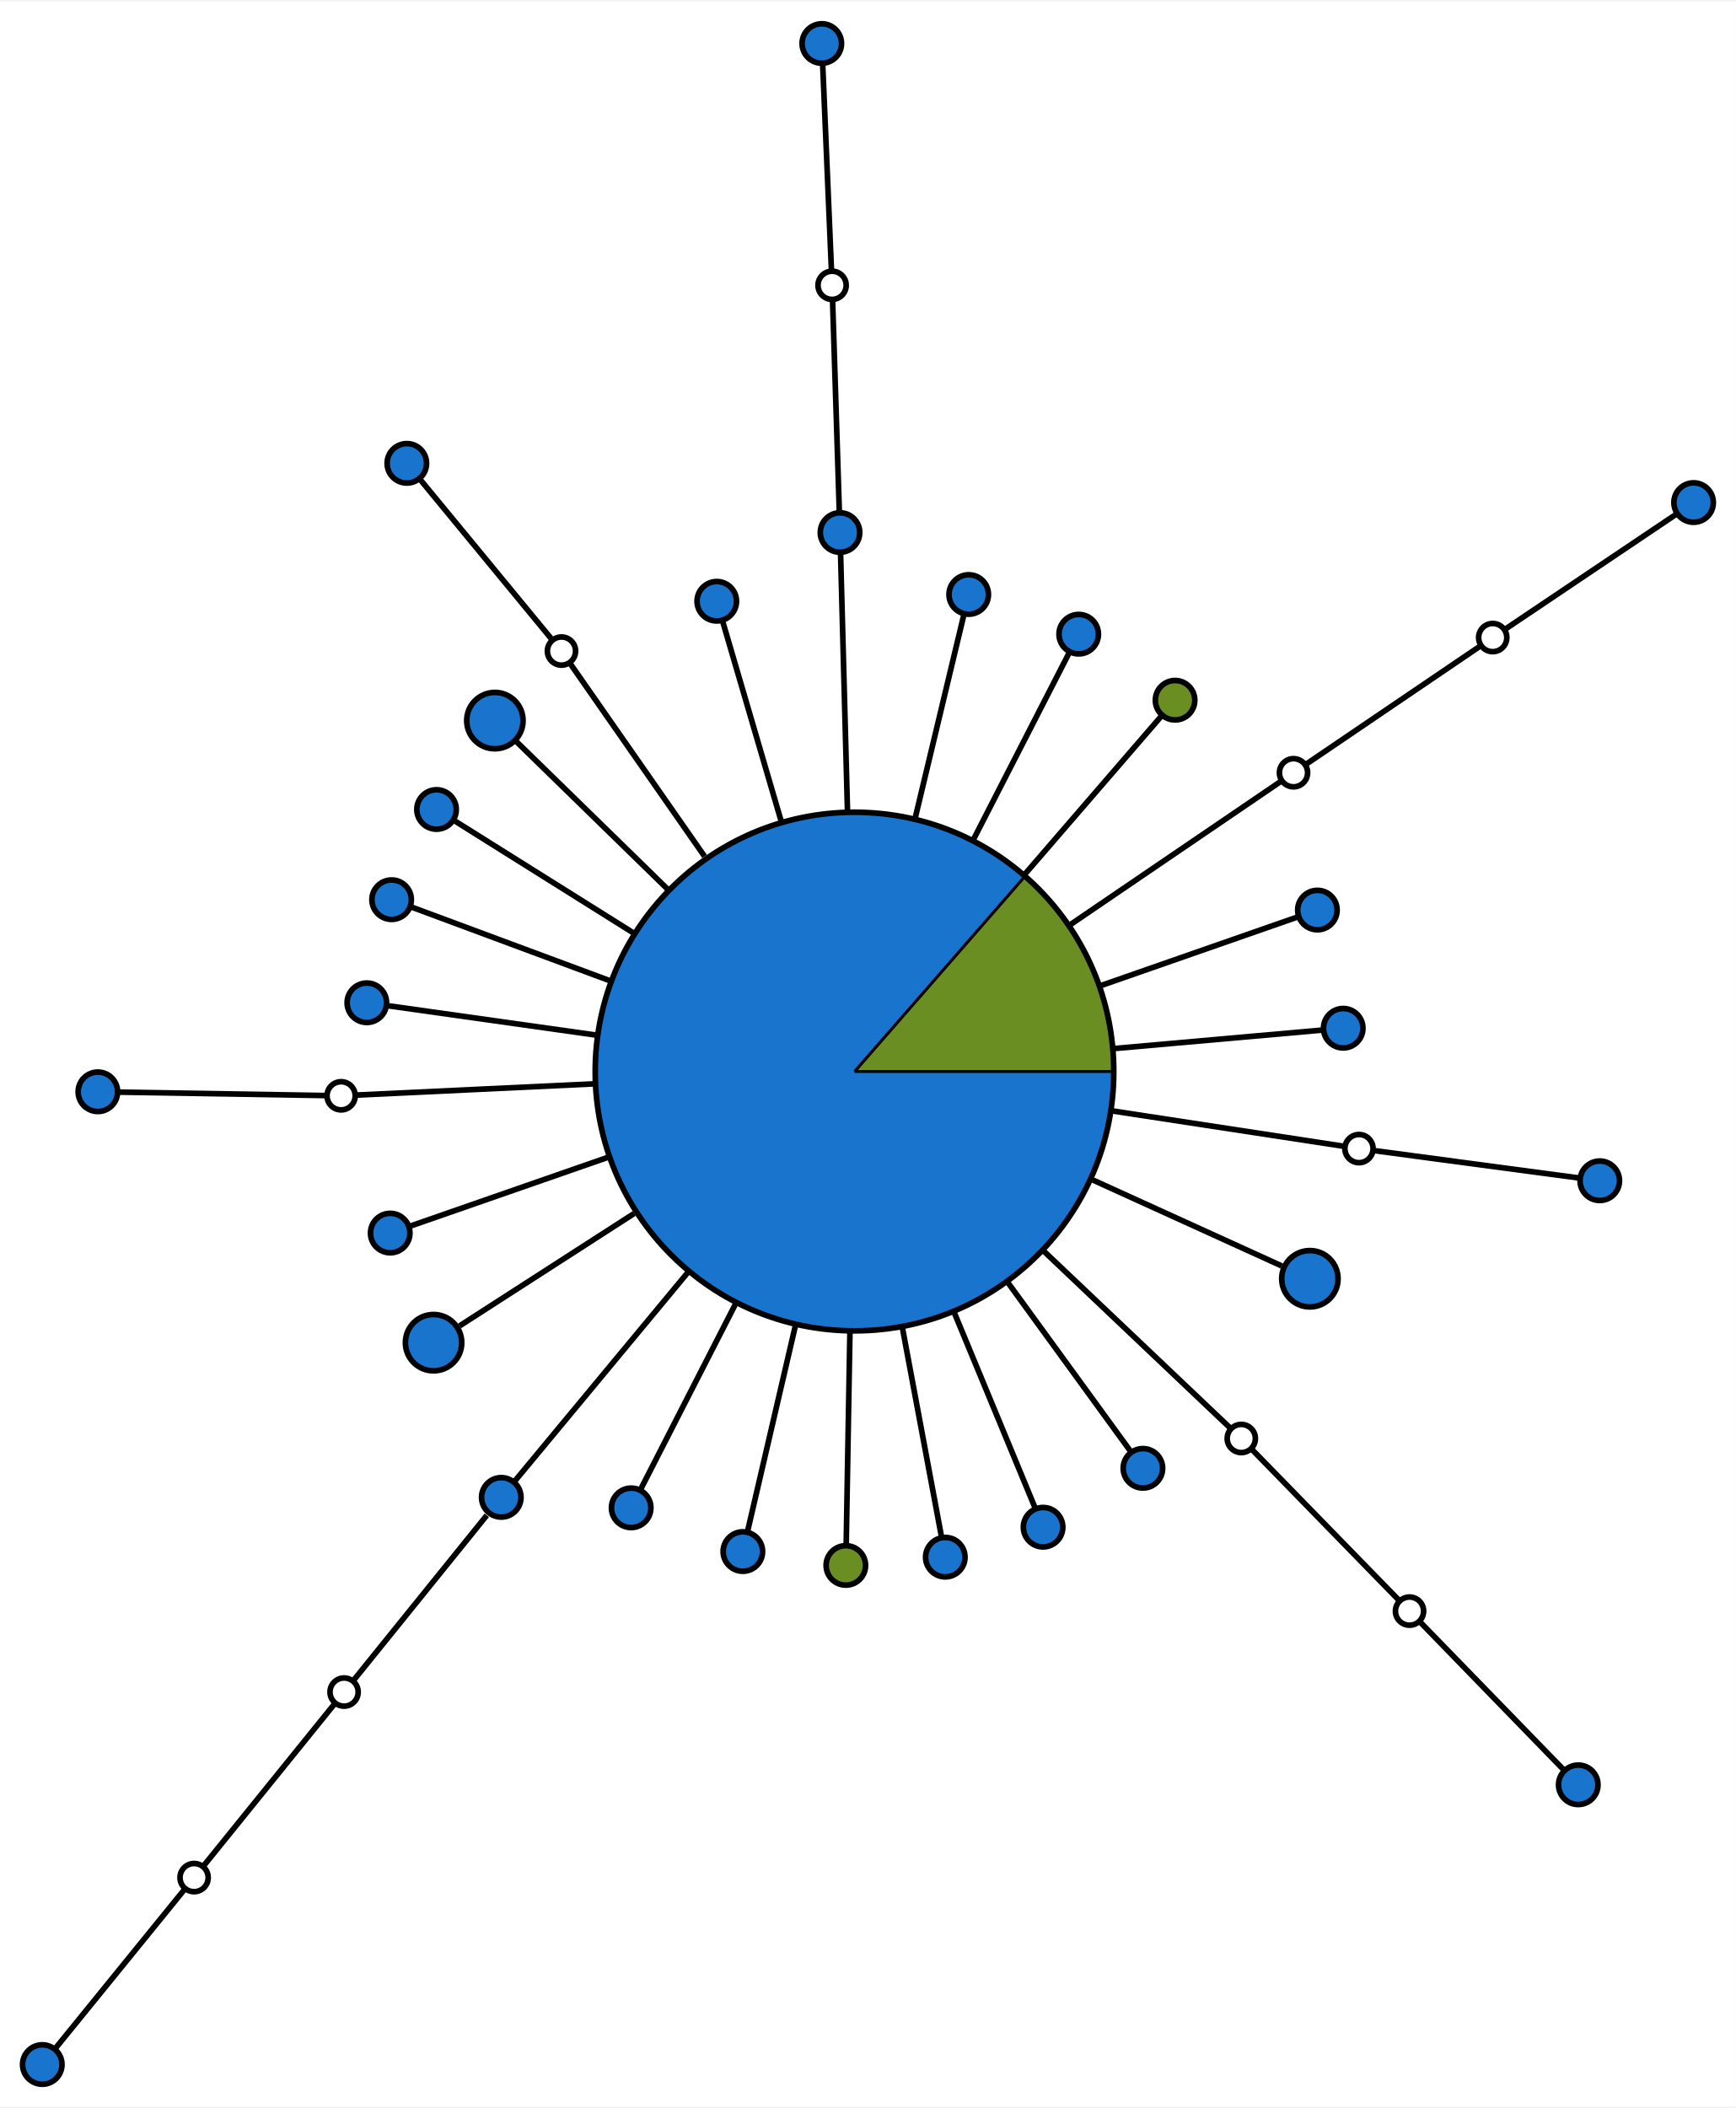
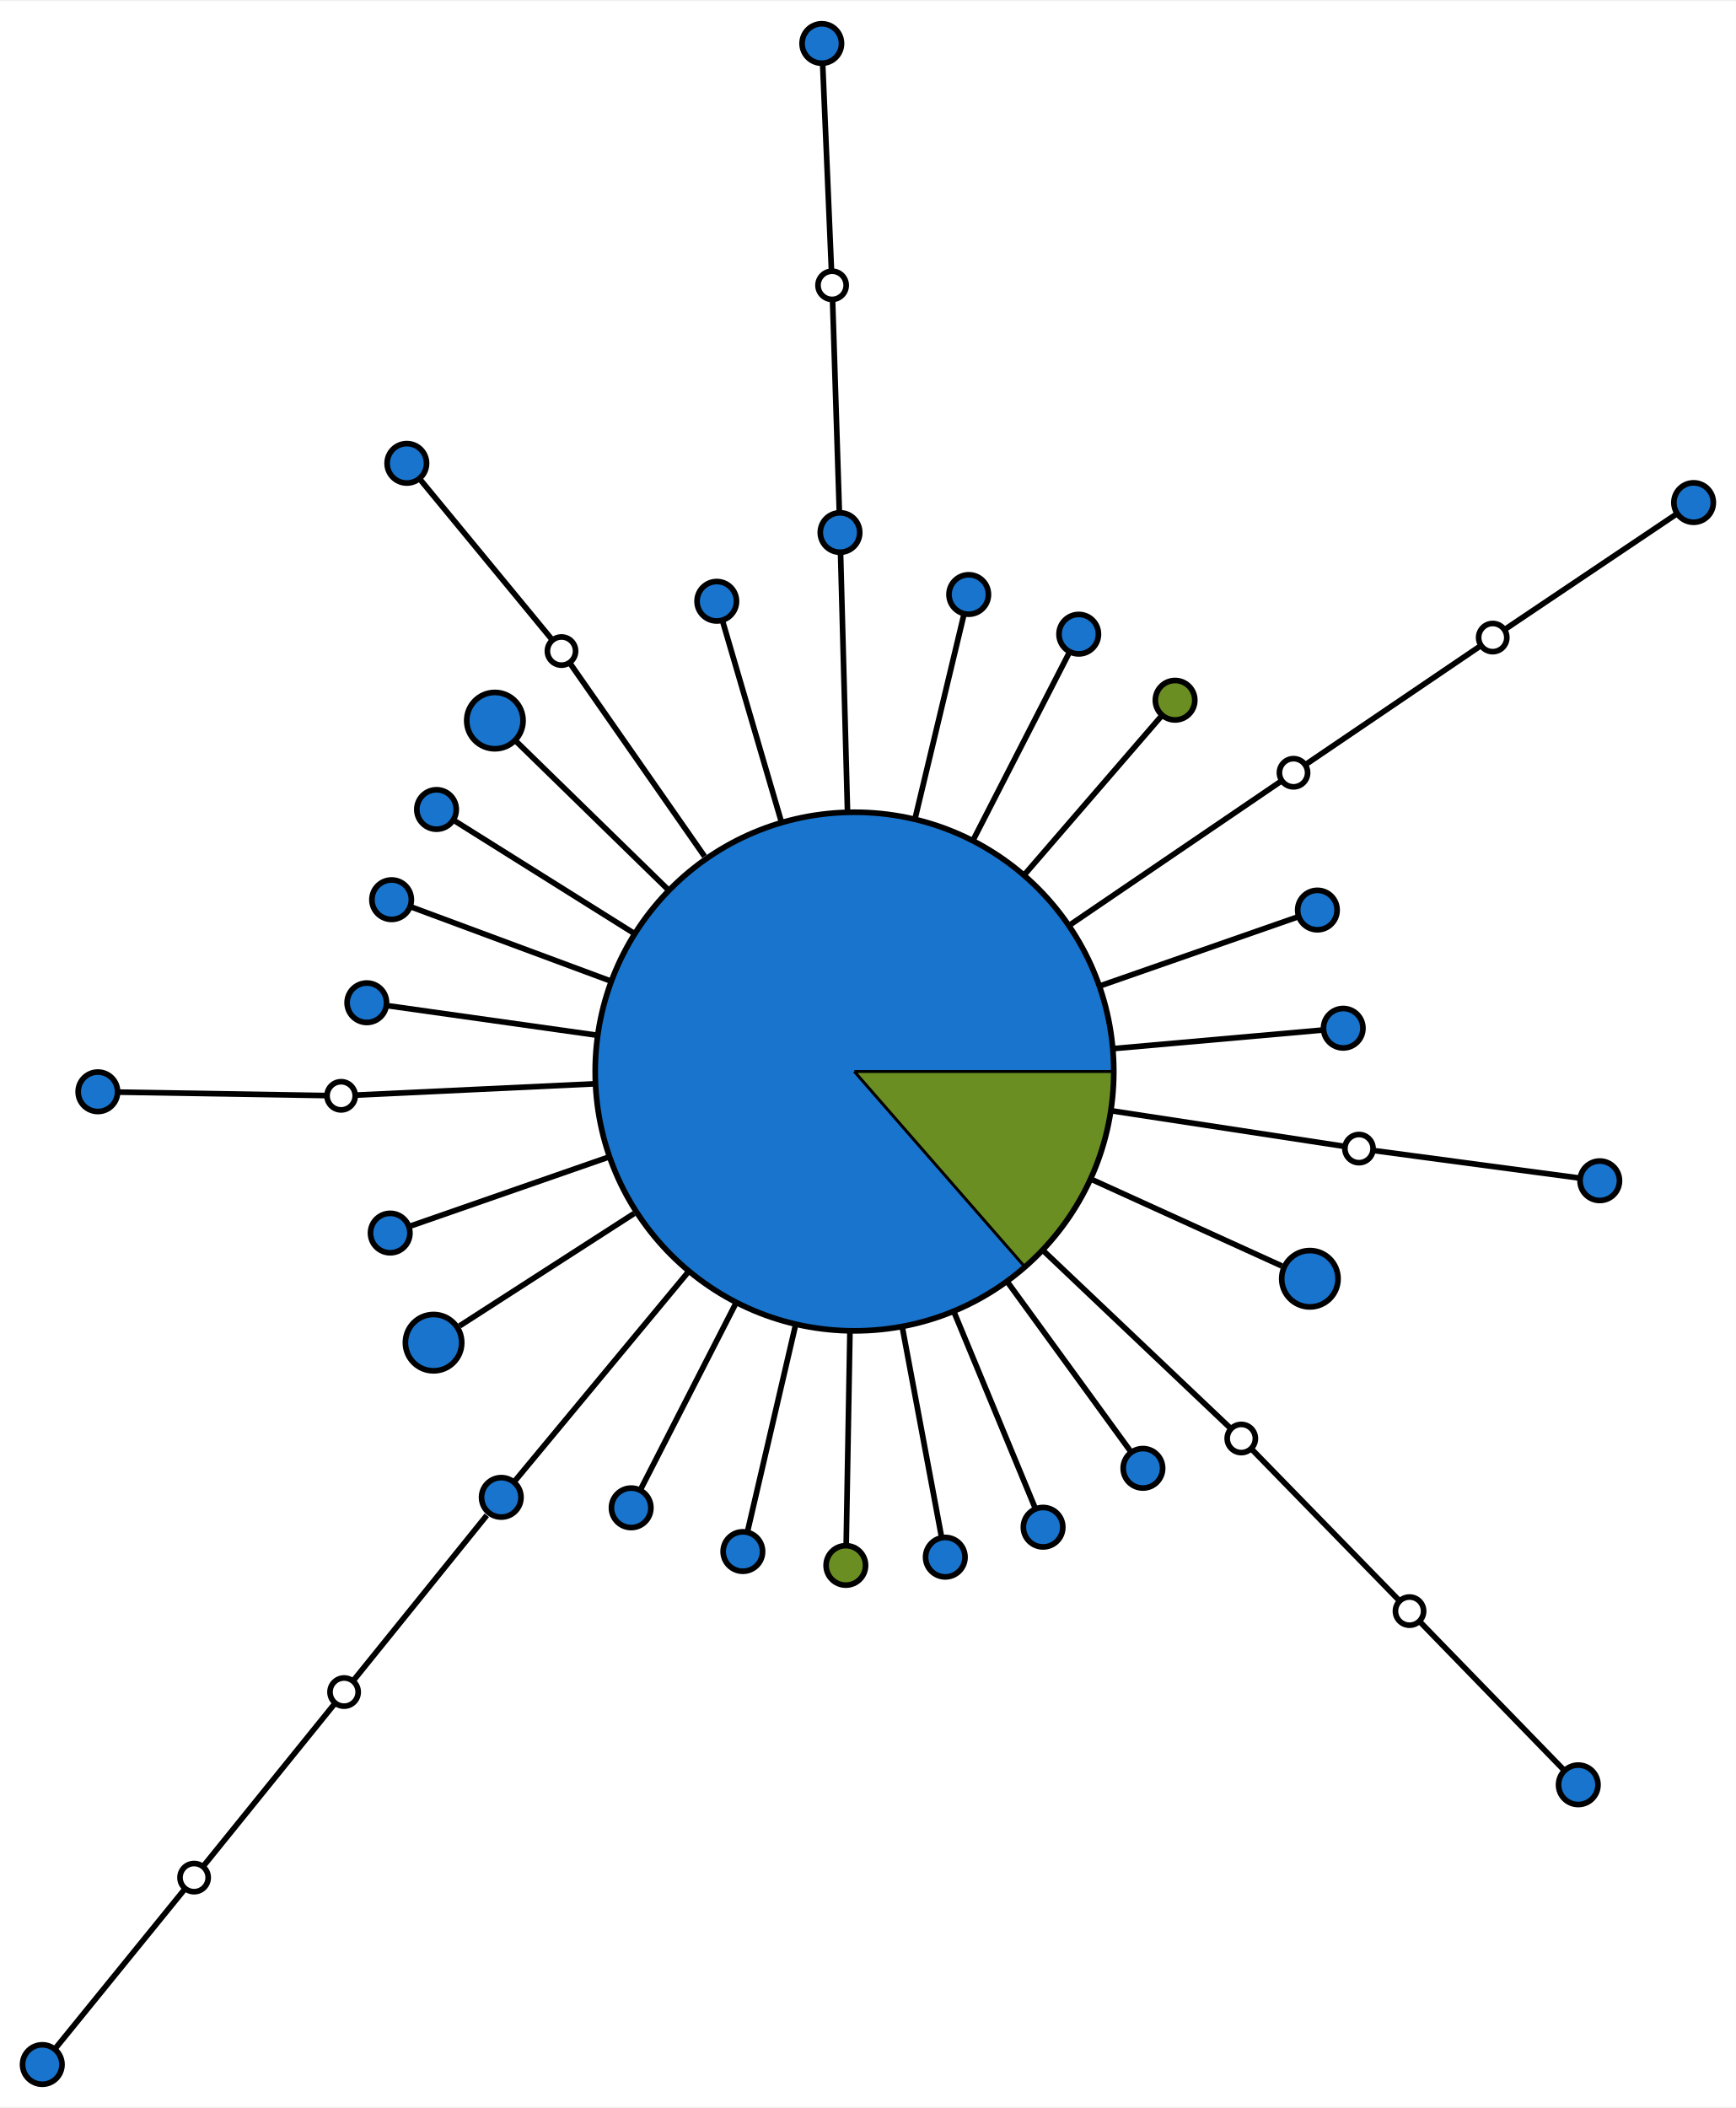
<svg xmlns="http://www.w3.org/2000/svg" width="308pt" height="374pt" viewBox="0.00 0.00 307.96 373.52">
  <g id="graph0" class="graph" transform="scale(1 1) rotate(0) translate(149.549 181.284)">
    <polygon fill="white" stroke="none" points="-149.549,192.241 -149.549,-181.284 158.416,-181.284 158.416,192.241 -149.549,192.241" />
    <g id="node1" class="node">
-       <path fill="olivedrab" stroke="black" stroke-width="0.5" d="M2.048,8.588C2.048,8.588 48.048,8.588 48.048,8.588 48.048,6.952 47.961,5.317 47.786,3.691 47.612,2.064 47.352,0.448 47.005,-1.151 46.659,-2.75 46.227,-4.329 45.713,-5.881 45.198,-7.434 44.601,-8.958 43.925,-10.448 43.248,-11.937 42.492,-13.389 41.66,-14.798 40.828,-16.206 39.922,-17.57 38.946,-18.882 37.969,-20.194 36.922,-21.453 35.812,-22.654 34.7,-23.854 33.526,-24.995 32.294,-26.07 32.294,-26.07 2.048,8.588 2.048,8.588" />
-       <path fill="#1874cd" stroke="black" stroke-width="0.5" d="M2.048,8.588C2.048,8.588 32.294,-26.07 32.294,-26.07 31.314,-26.926 30.297,-27.739 29.248,-28.509 28.199,-29.278 27.117,-30.003 26.007,-30.68 24.896,-31.358 23.757,-31.988 22.593,-32.569 21.429,-33.151 20.241,-33.682 19.031,-34.162 17.822,-34.643 16.593,-35.072 15.348,-35.448 14.102,-35.824 12.841,-36.147 11.568,-36.416 10.295,-36.686 9.011,-36.901 7.72,-37.061 6.429,-37.222 5.132,-37.327 3.831,-37.378 2.531,-37.428 1.23,-37.423 -0.07,-37.364 -1.37,-37.304 -2.666,-37.189 -3.956,-37.019 -5.246,-36.849 -6.529,-36.624 -7.8,-36.346 -9.07,-36.068 -10.329,-35.735 -11.572,-35.35 -12.815,-34.965 -14.04,-34.527 -15.246,-34.038 -16.452,-33.549 -17.636,-33.008 -18.796,-32.419 -19.956,-31.829 -21.09,-31.191 -22.196,-30.505 -23.302,-29.819 -24.378,-29.087 -25.422,-28.31 -26.465,-27.533 -27.475,-26.712 -28.449,-25.85 -29.424,-24.987 -30.36,-24.083 -31.258,-23.141 -32.155,-22.199 -33.013,-21.22 -33.827,-20.205 -34.641,-19.19 -35.412,-18.141 -36.138,-17.061 -36.863,-15.981 -37.543,-14.871 -38.174,-13.733 -38.805,-12.595 -39.388,-11.431 -39.921,-10.244 -40.453,-9.057 -40.935,-7.848 -41.366,-6.62 -41.796,-5.392 -42.174,-4.147 -42.498,-2.887 -42.823,-1.627 -43.094,-0.354 -43.31,0.929 -43.527,2.212 -43.689,3.504 -43.796,4.801 -43.903,6.097 -43.955,7.398 -43.952,8.699 -43.949,10 -43.891,11.301 -43.777,12.597 -43.664,13.893 -43.495,15.184 -43.273,16.466 -43.05,17.747 -42.773,19.019 -42.442,20.278 -42.111,21.536 -41.727,22.78 -41.291,24.006 -40.855,25.232 -40.367,26.438 -39.829,27.623 -39.291,28.807 -38.702,29.968 -38.065,31.103 -37.428,32.238 -36.744,33.345 -36.013,34.421 -35.282,35.498 -34.506,36.543 -33.687,37.554 -32.868,38.564 -32.006,39.54 -31.104,40.478 -30.202,41.415 -29.26,42.314 -28.282,43.172 -27.304,44.03 -26.29,44.846 -25.242,45.618 -24.195,46.39 -23.115,47.117 -22.006,47.797 -20.897,48.478 -19.76,49.111 -18.597,49.695 -17.434,50.279 -16.247,50.813 -15.039,51.296 -13.831,51.78 -12.603,52.211 -11.359,52.591 -10.114,52.97 -8.854,53.296 -7.582,53.568 -6.309,53.841 -5.026,54.059 -3.735,54.223 -2.444,54.386 -1.147,54.495 0.153,54.549 1.453,54.602 2.754,54.601 4.054,54.544 5.354,54.487 6.651,54.375 7.941,54.209 9.232,54.042 10.514,53.82 11.786,53.545 13.058,53.27 14.317,52.94 15.561,52.558 16.805,52.176 18.032,51.741 19.238,51.255 20.445,50.769 21.631,50.231 22.792,49.645 23.953,49.058 25.089,48.422 26.197,47.739 27.304,47.056 28.382,46.326 29.428,45.552 30.473,44.777 31.485,43.959 32.461,43.099 33.438,42.238 34.377,41.337 35.276,40.397 36.176,39.457 37.036,38.48 37.853,37.467 38.669,36.454 39.443,35.407 40.171,34.329 40.899,33.251 41.581,32.142 42.215,31.006 42.849,29.87 43.435,28.707 43.971,27.521 44.506,26.335 44.991,25.128 45.424,23.901 45.857,22.674 46.238,21.429 46.566,20.17 46.893,18.911 47.167,17.638 47.387,16.356 47.607,15.073 47.772,13.782 47.882,12.486 47.993,11.189 48.048,9.889 48.048,8.588 48.048,8.588 2.048,8.588 2.048,8.588" />
+       <path fill="#1874cd" stroke="black" stroke-width="0.5" d="M2.048,8.588C2.048,8.588 48.048,8.588 48.048,8.588 48.048,7.286 47.993,5.986 47.882,4.69 47.772,3.393 47.607,2.102 47.387,0.82 47.167,-0.463 46.893,-1.735 46.566,-2.995 46.238,-4.254 45.857,-5.499 45.424,-6.725 44.991,-7.952 44.506,-9.16 43.971,-10.346 43.435,-11.532 42.849,-12.694 42.215,-13.831 41.581,-14.967 40.899,-16.075 40.171,-17.154 39.443,-18.232 38.669,-19.279 37.853,-20.292 37.036,-21.305 36.176,-22.282 35.276,-23.222 34.377,-24.162 33.438,-25.063 32.461,-25.923 31.485,-26.784 30.473,-27.602 29.428,-28.377 28.382,-29.151 27.304,-29.881 26.197,-30.564 25.089,-31.247 23.953,-31.883 22.792,-32.469 21.631,-33.056 20.445,-33.593 19.238,-34.08 18.032,-34.566 16.805,-35.001 15.561,-35.383 14.317,-35.765 13.058,-36.094 11.786,-36.37 10.514,-36.645 9.232,-36.867 7.941,-37.033 6.651,-37.2 5.354,-37.312 4.054,-37.369 2.754,-37.425 1.453,-37.427 0.153,-37.373 -1.147,-37.32 -2.444,-37.211 -3.735,-37.047 -5.026,-36.884 -6.309,-36.666 -7.582,-36.393 -8.854,-36.121 -10.114,-35.795 -11.359,-35.415 -12.603,-35.036 -13.831,-34.604 -15.039,-34.121 -16.247,-33.638 -17.434,-33.103 -18.597,-32.52 -19.76,-31.936 -20.897,-31.303 -22.006,-30.622 -23.115,-29.942 -24.195,-29.215 -25.242,-28.443 -26.29,-27.671 -27.304,-26.855 -28.282,-25.997 -29.26,-25.139 -30.202,-24.24 -31.104,-23.302 -32.006,-22.365 -32.868,-21.389 -33.687,-20.378 -34.506,-19.368 -35.282,-18.323 -36.013,-17.246 -36.744,-16.169 -37.428,-15.062 -38.065,-13.928 -38.702,-12.793 -39.291,-11.632 -39.829,-10.448 -40.367,-9.263 -40.855,-8.056 -41.291,-6.831 -41.727,-5.605 -42.111,-4.361 -42.442,-3.103 -42.773,-1.844 -43.05,-0.572 -43.273,0.71 -43.495,1.992 -43.664,3.282 -43.777,4.578 -43.891,5.875 -43.949,7.175 -43.952,8.476 -43.955,9.777 -43.903,11.078 -43.796,12.375 -43.689,13.671 -43.527,14.963 -43.31,16.246 -43.094,17.529 -42.823,18.802 -42.498,20.062 -42.174,21.322 -41.796,22.567 -41.366,23.796 -40.935,25.023 -40.453,26.233 -39.921,27.42 -39.388,28.607 -38.805,29.771 -38.174,30.908 -37.543,32.046 -36.863,33.156 -36.138,34.236 -35.412,35.317 -34.641,36.365 -33.827,37.38 -33.013,38.395 -32.155,39.374 -31.258,40.317 -30.36,41.259 -29.424,42.162 -28.449,43.025 -27.475,43.887 -26.465,44.708 -25.422,45.485 -24.378,46.262 -23.302,46.995 -22.196,47.68 -21.09,48.366 -19.956,49.005 -18.796,49.594 -17.636,50.184 -16.452,50.724 -15.246,51.213 -14.04,51.702 -12.815,52.14 -11.572,52.525 -10.329,52.91 -9.07,53.243 -7.8,53.521 -6.529,53.8 -5.246,54.024 -3.956,54.194 -2.666,54.364 -1.37,54.479 -0.07,54.539 1.23,54.599 2.531,54.603 3.831,54.553 5.132,54.503 6.429,54.397 7.72,54.236 9.011,54.076 10.295,53.861 11.568,53.592 12.841,53.322 14.102,52.999 15.348,52.623 16.593,52.247 17.822,51.818 19.031,51.338 20.241,50.857 21.429,50.326 22.593,49.745 23.757,49.163 24.896,48.533 26.007,47.856 27.117,47.178 28.199,46.453 29.248,45.684 30.297,44.915 31.314,44.101 32.294,43.246 32.294,43.246 2.048,8.588 2.048,8.588" />
+       <path fill="olivedrab" stroke="black" stroke-width="0.5" d="M2.048,8.588C2.048,8.588 32.294,43.246 32.294,43.246 33.526,42.17 34.7,41.029 35.812,39.829 36.922,38.628 37.969,37.369 38.946,36.057 39.922,34.745 40.828,33.382 41.66,31.973 42.492,30.564 43.248,29.112 43.925,27.623 44.601,26.134 45.198,24.61 45.713,23.057 46.227,21.504 46.659,19.925 47.005,18.326 47.352,16.727 47.612,15.111 47.786,13.485 47.961,11.858 48.048,10.223 48.048,8.588 48.048,8.588 2.048,8.588 2.048,8.588" />
      <ellipse fill="none" stroke="black" cx="2.048" cy="8.588" rx="46" ry="46" />
    </g>
    <g id="node2" class="node">
      <ellipse fill="#1874cd" stroke="black" cx="41.829" cy="-69.001" rx="3.5" ry="3.5" />
    </g>
    <g id="edge1" class="edge">
      <path fill="none" stroke="black" d="M23.103,-32.478C30.111,-46.146 36.925,-59.436 40.05,-65.532" />
    </g>
    <g id="node3" class="node">
      <ellipse fill="#1874cd" stroke="black" cx="-60.616" cy="84.125" rx="3.5" ry="3.5" />
    </g>
    <g id="edge2" class="edge">
      <path fill="none" stroke="black" d="M-27.449,44.144C-40.147,59.451 -53.248,75.243 -58.372,81.42" />
    </g>
    <g id="node4" class="node">
      <ellipse fill="#1874cd" stroke="black" cx="-84.469" cy="-3.615" rx="3.5" ry="3.5" />
    </g>
    <g id="edge3" class="edge">
      <path fill="none" stroke="black" d="M-43.744,2.129C-58.984,-0.02 -73.804,-2.11 -80.601,-3.069" />
    </g>
    <g id="node5" class="node">
      <ellipse fill="#1874cd" stroke="black" cx="-80.07" cy="-21.897" rx="3.5" ry="3.5" />
    </g>
    <g id="edge4" class="edge">
      <path fill="none" stroke="black" d="M-41.416,-7.547C-55.881,-12.917 -69.947,-18.139 -76.398,-20.534" />
    </g>
    <g id="node6" class="node">
      <ellipse fill="#1874cd" stroke="black" cx="22.314" cy="-76.038" rx="3.5" ry="3.5" />
    </g>
    <g id="edge5" class="edge">
      <path fill="none" stroke="black" d="M12.774,-36.203C16.344,-51.111 19.816,-65.606 21.408,-72.255" />
    </g>
    <g id="node8" class="node">
      <ellipse fill="#1874cd" stroke="black" cx="53.218" cy="78.973" rx="3.5" ry="3.5" />
    </g>
    <g id="edge9" class="edge">
      <path fill="none" stroke="black" d="M29.131,45.841C38.145,58.24 46.91,70.296 50.93,75.826" />
    </g>
    <g id="node10" class="node">
      <ellipse fill="#1874cd" stroke="black" cx="-72.63" cy="56.684" rx="5" ry="5" />
    </g>
    <g id="edge10" class="edge">
      <path fill="none" stroke="black" d="M-37.041,33.763C-49.463,41.763 -61.626,49.597 -68.015,53.712" />
    </g>
    <g id="node12" class="node">
      <ellipse fill="#1874cd" stroke="black" cx="-0.522" cy="-87.032" rx="3.5" ry="3.5" />
    </g>
    <g id="edge13" class="edge">
      <path fill="none" stroke="black" d="M0.808,-37.542C0.305,-56.262 -0.207,-75.327 -0.42,-83.236" />
    </g>
    <g id="node14" class="node">
      <ellipse fill="#1874cd" stroke="black" cx="88.754" cy="0.904" rx="3.5" ry="3.5" />
    </g>
    <g id="edge17" class="edge">
      <path fill="none" stroke="black" d="M47.94,4.521C63.213,3.167 78.065,1.851 84.877,1.248" />
    </g>
    <g id="node15" class="node">
      <ellipse fill="#1874cd" stroke="black" cx="-17.756" cy="93.738" rx="3.5" ry="3.5" />
    </g>
    <g id="edge18" class="edge">
      <path fill="none" stroke="black" d="M-8.434,53.656C-11.923,68.656 -15.315,83.241 -16.871,89.931" />
    </g>
    <g id="node16" class="node">
      <ellipse fill="#1874cd" stroke="black" cx="84.173" cy="-20.058" rx="3.5" ry="3.5" />
    </g>
    <g id="edge19" class="edge">
      <path fill="none" stroke="black" d="M45.515,-6.574C59.982,-11.62 74.049,-16.526 80.501,-18.777" />
    </g>
    <g id="node18" class="node">
      <ellipse fill="#1874cd" stroke="black" cx="-37.572" cy="85.984" rx="3.5" ry="3.5" />
    </g>
    <g id="edge20" class="edge">
      <path fill="none" stroke="black" d="M-18.922,49.552C-25.901,63.186 -32.688,76.443 -35.8,82.524" />
    </g>
    <g id="node20" class="node">
      <ellipse fill="#1874cd" stroke="black" cx="-61.751" cy="-53.667" rx="5" ry="5" />
    </g>
    <g id="edge23" class="edge">
      <path fill="none" stroke="black" d="M-30.973,-23.634C-41.919,-34.315 -52.688,-44.823 -58.118,-50.122" />
    </g>
    <g id="node21" class="node">
      <ellipse fill="#1874cd" stroke="black" cx="-80.321" cy="37.242" rx="3.5" ry="3.5" />
    </g>
    <g id="edge24" class="edge">
      <path fill="none" stroke="black" d="M-41.548,23.754C-56.058,28.801 -70.167,33.709 -76.638,35.961" />
    </g>
    <g id="node22" class="node">
      <ellipse fill="#1874cd" stroke="black" cx="-22.385" cy="-74.84" rx="3.5" ry="3.5" />
    </g>
    <g id="edge25" class="edge">
      <path fill="none" stroke="black" d="M-10.884,-35.569C-15.188,-50.265 -19.373,-64.555 -21.293,-71.11" />
    </g>
    <g id="node23" class="node">
      <ellipse fill="#1874cd" stroke="black" cx="18.159" cy="94.736" rx="3.5" ry="3.5" />
    </g>
    <g id="edge26" class="edge">
      <path fill="none" stroke="black" d="M10.528,53.932C13.439,69.498 16.276,84.667 17.513,91.279" />
    </g>
    <g id="node24" class="node">
      <ellipse fill="#1874cd" stroke="black" cx="82.839" cy="45.345" rx="5" ry="5" />
    </g>
    <g id="edge27" class="edge">
      <path fill="none" stroke="black" d="M44.337,27.828C57.776,33.942 70.934,39.929 77.846,43.073" />
    </g>
    <g id="node25" class="node">
      <ellipse fill="#1874cd" stroke="black" cx="-72.102" cy="-37.9" rx="3.5" ry="3.5" />
    </g>
    <g id="edge28" class="edge">
      <path fill="none" stroke="black" d="M-37.199,-16.017C-50.26,-24.206 -62.961,-32.169 -68.787,-35.822" />
    </g>
    <g id="node27" class="node">
      <ellipse fill="#1874cd" stroke="black" cx="35.507" cy="89.42" rx="3.5" ry="3.5" />
    </g>
    <g id="edge31" class="edge">
      <path fill="none" stroke="black" d="M19.757,51.371C25.651,65.61 31.382,79.456 34.011,85.806" />
    </g>
    <g id="node28" class="node">
      <ellipse fill="olivedrab" stroke="black" cx="0.512" cy="96.198" rx="3.5" ry="3.5" />
    </g>
    <g id="edge32" class="edge">
      <path fill="none" stroke="black" d="M1.24,54.702C0.962,70.532 0.692,85.959 0.574,92.683" />
    </g>
    <g id="node29" class="node">
      <ellipse fill="olivedrab" stroke="black" cx="58.923" cy="-57.283" rx="3.5" ry="3.5" />
    </g>
    <g id="edge33" class="edge">
      <path fill="none" stroke="black" d="M32.151,-26.277C42.17,-37.88 51.912,-49.163 56.381,-54.339" />
    </g>
    <g id="node30" class="node">
      <ellipse fill="white" stroke="black" cx="70.668" cy="73.686" rx="2.5" ry="2.5" />
    </g>
    <g id="edge6" class="edge">
      <path fill="none" stroke="black" d="M35.554,40.374C49.434,53.542 63.491,66.877 68.628,71.751" />
    </g>
    <g id="node32" class="node">
      <ellipse fill="white" stroke="black" cx="91.549" cy="22.258" rx="2.5" ry="2.5" />
    </g>
    <g id="edge11" class="edge">
      <path fill="none" stroke="black" d="M47.585,15.543C65.204,18.234 82.66,20.9 89.025,21.872" />
    </g>
    <g id="node33" class="node">
      <ellipse fill="white" stroke="black" cx="79.935" cy="-44.417" rx="2.5" ry="2.5" />
    </g>
    <g id="edge14" class="edge">
      <path fill="none" stroke="black" d="M40.079,-17.294C55.834,-28.016 71.788,-38.873 77.62,-42.842" />
    </g>
    <g id="node35" class="node">
      <ellipse fill="white" stroke="black" cx="-89.031" cy="12.892" rx="2.5" ry="2.5" />
    </g>
    <g id="edge21" class="edge">
      <path fill="none" stroke="black" d="M-44.026,10.765C-62.027,11.616 -79.918,12.461 -86.443,12.77" />
    </g>
    <g id="node36" class="node">
      <ellipse fill="white" stroke="black" cx="-49.936" cy="-66.003" rx="2.5" ry="2.5" />
    </g>
    <g id="edge29" class="edge">
      <path fill="none" stroke="black" d="M-24.553,-29.582C-34.745,-44.206 -44.812,-58.65 -48.481,-63.915" />
    </g>
    <g id="node37" class="node">
      <ellipse fill="white" stroke="black" cx="-88.503" cy="118.667" rx="2.5" ry="2.5" />
    </g>
    <g id="edge34" class="edge">
      <path fill="none" stroke="black" d="M-63.189,87.313C-68.799,94.26 -82.004,110.617 -86.759,116.506" />
    </g>
    <g id="node7" class="node">
      <ellipse fill="#1874cd" stroke="black" cx="130.454" cy="135.118" rx="3.5" ry="3.5" />
    </g>
    <g id="node9" class="node">
      <ellipse fill="#1874cd" stroke="black" cx="-142.049" cy="184.741" rx="3.5" ry="3.5" />
    </g>
    <g id="node11" class="node">
      <ellipse fill="#1874cd" stroke="black" cx="134.268" cy="27.962" rx="3.5" ry="3.5" />
    </g>
    <g id="node39" class="node">
      <ellipse fill="white" stroke="black" cx="-1.927" cy="-130.887" rx="2.5" ry="2.5" />
    </g>
    <g id="edge37" class="edge">
      <path fill="none" stroke="black" d="M-0.642,-90.771C-0.918,-99.388 -1.593,-120.485 -1.837,-128.093" />
    </g>
    <g id="node13" class="node">
      <ellipse fill="#1874cd" stroke="black" cx="150.916" cy="-92.348" rx="3.5" ry="3.5" />
    </g>
    <g id="node17" class="node">
      <ellipse fill="#1874cd" stroke="black" cx="-3.753" cy="-173.784" rx="3.5" ry="3.5" />
    </g>
    <g id="node19" class="node">
      <ellipse fill="#1874cd" stroke="black" cx="-132.185" cy="12.18" rx="3.5" ry="3.5" />
    </g>
    <g id="node26" class="node">
      <ellipse fill="#1874cd" stroke="black" cx="-77.373" cy="-99.307" rx="3.5" ry="3.5" />
    </g>
    <g id="node31" class="node">
      <ellipse fill="white" stroke="black" cx="100.518" cy="104.307" rx="2.5" ry="2.5" />
    </g>
    <g id="edge7" class="edge">
      <path fill="none" stroke="black" d="M72.626,75.695C78.022,81.23 93.063,96.659 98.513,102.25" />
    </g>
    <g id="edge8" class="edge">
      <path fill="none" stroke="black" d="M102.483,106.328C107.686,111.684 121.831,126.243 127.771,132.357" />
    </g>
    <g id="edge12" class="edge">
      <path fill="none" stroke="black" d="M94.093,22.598C101.35,23.567 122.168,26.346 130.628,27.476" />
    </g>
    <g id="node34" class="node">
      <ellipse fill="white" stroke="black" cx="115.278" cy="-68.396" rx="2.5" ry="2.5" />
    </g>
    <g id="edge15" class="edge">
      <path fill="none" stroke="black" d="M82.254,-45.991C88.643,-50.325 106.451,-62.407 112.905,-66.786" />
    </g>
    <g id="edge16" class="edge">
      <path fill="none" stroke="black" d="M117.617,-69.968C123.811,-74.131 140.651,-85.449 147.722,-90.201" />
    </g>
    <g id="edge22" class="edge">
      <path fill="none" stroke="black" d="M-91.602,12.849C-98.932,12.728 -119.962,12.381 -128.508,12.24" />
    </g>
    <g id="edge30" class="edge">
      <path fill="none" stroke="black" d="M-51.736,-68.188C-56.505,-73.977 -69.47,-89.714 -74.914,-96.323" />
    </g>
    <g id="node38" class="node">
      <ellipse fill="white" stroke="black" cx="-115.113" cy="151.579" rx="2.5" ry="2.5" />
    </g>
    <g id="edge35" class="edge">
      <path fill="none" stroke="black" d="M-90.249,120.826C-95.059,126.775 -108.467,143.359 -113.325,149.369" />
    </g>
    <g id="edge36" class="edge">
      <path fill="none" stroke="black" d="M-116.88,153.755C-121.562,159.519 -134.29,175.189 -139.635,181.769" />
    </g>
    <g id="edge38" class="edge">
      <path fill="none" stroke="black" d="M-2.035,-133.442C-2.346,-140.729 -3.236,-161.634 -3.598,-170.129" />
    </g>
  </g>
</svg>
